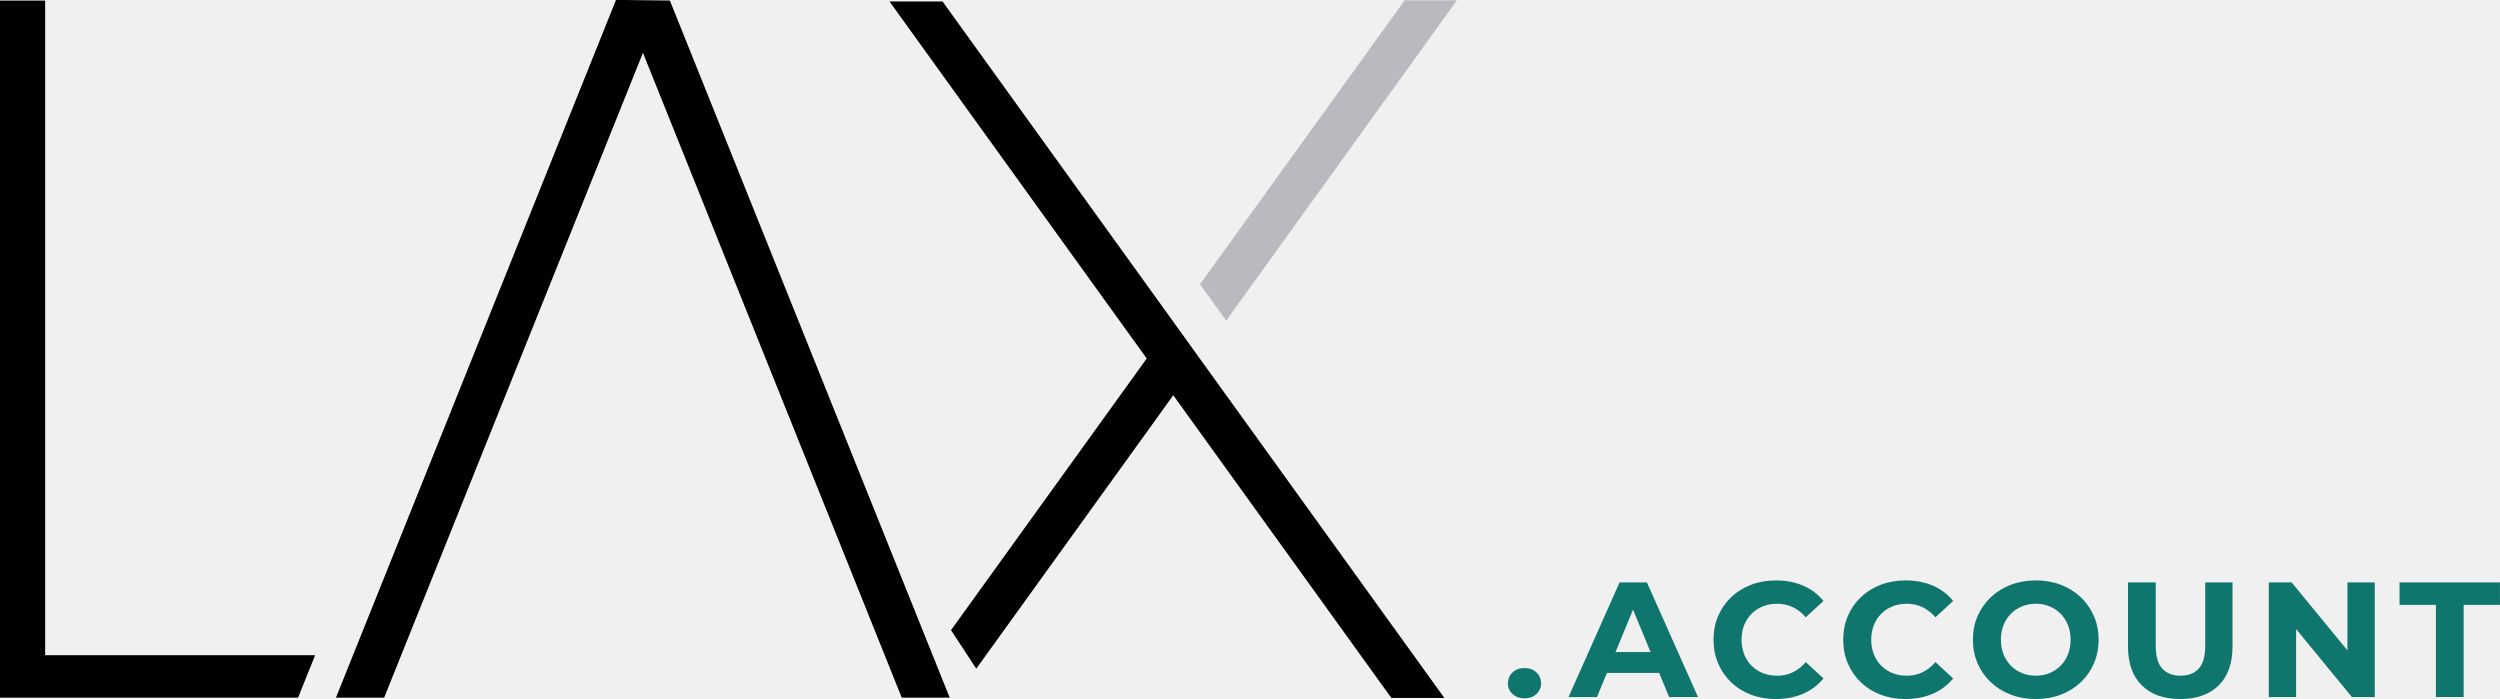
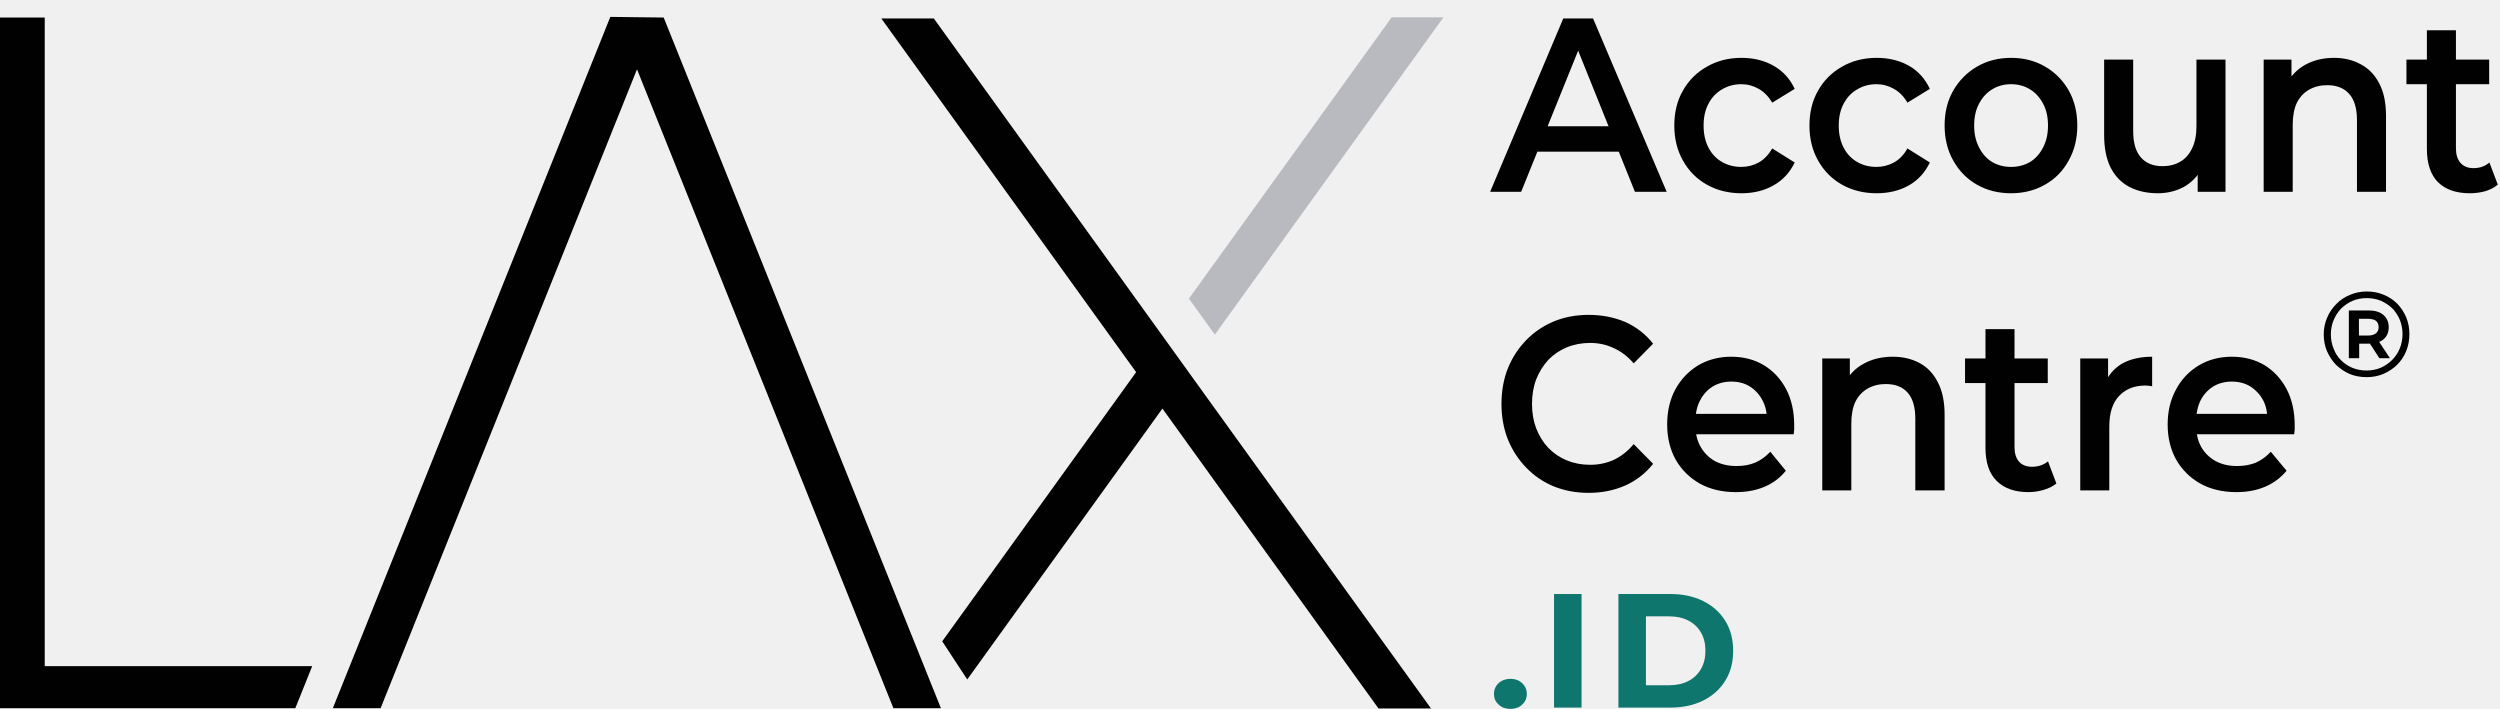
- <svg xmlns="http://www.w3.org/2000/svg" viewBox="0 6.9 1006.11 281.06" width="1006.11" height="281.06" role="img">
+ <svg xmlns="http://www.w3.org/2000/svg" viewBox="0 0 1015.5 287.96" width="1015.5" height="287.96" role="img">
  <style>.i{fill:#010101}.m{fill:#b9bac0}.d{fill:#0f766e}@media(prefers-color-scheme:dark){.i{fill:#ffffff}.d{fill:#2dd4bf}}</style>
  <g class="i">
    <path d="M18.17 270.58 L18.17 7.13 L17.08 7.13 L1.09 7.13 L0 7.13 L0 287.67 L1.09 287.67 L118.87 287.67 L119.96 287.67 L126.82 270.58 L125.73 270.58 L18.17 270.58Z" />
    <path d="M247.91 6.86L269.59 7.12L382.2 287.67L362.9 287.67L258.75 28.15L154.6 287.67L135.2 287.67Z" />
    <path d="M581.28,287.78h-21.34l-87.77-121.82-9.42,13.1-74.36,103.18L392.89,276L382.73,260.5L452.07,164.26l9.42-13.09L357.98,7.5h21.34l92.85,128.86,10.66,14.82,98.45,136.61Z" />
+     <path d="M605.3 77.9 635 7.5H647.1L677 77.9H664.1L638.6 14.5H643.5L617.9 77.9ZM619 61.6 622.3 51.3H658L661.4 61.6ZM707.4 78.5Q699.5 78.5 693.3 75Q687.1 71.5 683.6 65.2Q680.1 59 680.1 51Q680.1 42.9 683.6 36.8Q687.1 30.6 693.3 27.1Q699.5 23.5 707.4 23.5Q714.8 23.5 720.4 26.7Q726.1 29.9 729 36.1L719.9 41.7Q717.6 37.9 714.4 36.1Q711.1 34.2 707.3 34.2Q703 34.2 699.5 36.3Q696 38.3 694 42.1Q692 45.8 692 51Q692 56.2 694 60Q696 63.8 699.5 65.8Q703 67.8 707.3 67.8Q711.1 67.8 714.4 66Q717.6 64.2 719.9 60.3L729 66Q726.1 72.1 720.4 75.3Q714.8 78.5 707.4 78.5ZM762.3 78.5Q754.4 78.5 748.2 75Q742 71.5 738.5 65.2Q735 59 735 51Q735 42.9 738.5 36.8Q742 30.6 748.2 27.1Q754.4 23.5 762.3 23.5Q769.7 23.5 775.4 26.7Q781 29.9 783.9 36.1L774.8 41.7Q772.6 37.9 769.3 36.1Q766 34.2 762.2 34.2Q757.9 34.2 754.4 36.3Q750.9 38.3 748.9 42.1Q746.9 45.8 746.9 51Q746.9 56.2 748.9 60Q750.9 63.8 754.4 65.8Q757.9 67.8 762.2 67.8Q766 67.8 769.3 66Q772.6 64.2 774.8 60.3L783.9 66Q781 72.1 775.4 75.3Q769.7 78.5 762.3 78.5ZM816.9 78.5Q809.1 78.5 803 75Q796.9 71.5 793.4 65.2Q789.9 59 789.9 51Q789.9 42.9 793.4 36.8Q797 30.6 803 27.1Q809.1 23.5 816.9 23.5Q824.7 23.5 830.8 27.1Q836.8 30.6 840.3 36.7Q843.8 42.9 843.8 51Q843.8 59 840.3 65.2Q836.9 71.5 830.7 75Q824.6 78.5 816.9 78.5ZM816.9 67.8Q821.2 67.8 824.6 65.8Q827.9 63.8 829.9 59.9Q831.9 56.1 831.9 51Q831.9 45.8 829.9 42.1Q827.9 38.3 824.6 36.3Q821.2 34.2 816.9 34.2Q812.6 34.2 809.2 36.3Q805.9 38.3 803.9 42.1Q801.9 45.8 801.9 51Q801.9 56.1 803.9 59.9Q805.9 63.8 809.2 65.8Q812.6 67.8 816.9 67.8ZM876.5 78.5Q870 78.5 865.1 76Q860.2 73.5 857.4 68.2Q854.7 62.9 854.7 54.8V24.2H866.5V53.2Q866.5 60.4 869.6 63.9Q872.7 67.5 878.4 67.5Q882.5 67.5 885.6 65.7Q888.7 63.9 890.4 60.3Q892.2 56.7 892.2 51.3V24.2H904V77.9H892.7V63.4L894.7 67.8Q892.1 73 887.3 75.8Q882.4 78.5 876.5 78.5ZM919.5 77.9V24.2H930.8V38.7L928.7 34.3Q931.4 29.1 936.4 26.3Q941.5 23.5 948.1 23.5Q954.2 23.5 958.9 26.1Q963.7 28.6 966.4 33.8Q969.2 39 969.2 47.1V77.9H957.4V48.8Q957.4 41.6 954.2 38.1Q951.1 34.6 945.3 34.6Q941.2 34.6 938 36.4Q934.8 38.2 933 41.7Q931.3 45.3 931.3 50.7V77.9ZM1003.2 78.5Q994.9 78.5 990.3 74Q985.8 69.4 985.8 60.5V12.3H997.6V60.2Q997.6 64 999.4 66.1Q1001.3 68.3 1004.7 68.3Q1008.6 68.3 1011.2 66L1014.6 75Q1012.5 76.8 1009.4 77.7Q1006.4 78.5 1003.2 78.5ZM977.5 34.2V24.2H1011.1V34.2Z" />
+     <path d="M645.3 200.2Q637.7 200.2 631.2 197.6Q624.7 194.9 620 190Q615.2 185.1 612.5 178.5Q609.9 171.9 609.9 164.1Q609.9 156.2 612.5 149.6Q615.2 143 620 138.1Q624.8 133.2 631.3 130.5Q637.7 127.9 645.3 127.9Q653.4 127.9 660.2 130.8Q666.9 133.8 671.5 139.6L663.6 147.6Q660 143.4 655.5 141.4Q651.1 139.3 645.9 139.3Q640.8 139.3 636.4 141.1Q632.1 142.9 628.9 146.2Q625.8 149.6 624 154.1Q622.3 158.6 622.3 164.1Q622.3 169.5 624 174Q625.8 178.6 628.9 181.9Q632.1 185.2 636.4 187Q640.8 188.8 645.9 188.8Q651.1 188.8 655.5 186.8Q660 184.7 663.6 180.4L671.5 188.4Q666.9 194.2 660.2 197.2Q653.4 200.2 645.3 200.2ZM705.1 199.9Q696.7 199.9 690.4 196.4Q684.1 192.8 680.6 186.6Q677.2 180.4 677.2 172.4Q677.2 164.4 680.5 158.2Q683.9 152 689.8 148.4Q695.8 144.9 703.2 144.9Q710.7 144.9 716.4 148.3Q722.2 151.8 725.5 158Q728.8 164.3 728.8 172.7Q728.8 173.5 728.8 174.5Q728.7 175.6 728.6 176.4H686.6V168.1H722.4L717.7 170.7Q717.8 166.1 715.9 162.6Q714.1 159.1 710.8 157Q707.6 155 703.3 155Q699 155 695.7 157Q692.4 159.1 690.6 162.6Q688.7 166.2 688.7 171V173Q688.7 177.8 690.8 181.5Q692.9 185.2 696.6 187.3Q700.4 189.3 705.4 189.3Q709.7 189.3 713 187.9Q716.4 186.4 719.1 183.5L725.4 191.2Q722 195.5 716.8 197.7Q711.7 199.9 705.1 199.9ZM740.2 199.2V145.6H751.4V160.1L749.4 155.6Q752 150.4 757.1 147.7Q762.2 144.9 768.8 144.9Q774.9 144.9 779.6 147.4Q784.4 149.9 787.1 155.2Q789.9 160.4 789.9 168.5V199.2H778V170.1Q778 163 774.9 159.5Q771.8 156 766 156Q761.9 156 758.7 157.8Q755.5 159.6 753.7 163.1Q752 166.7 752 172.1V199.2ZM823.9 199.9Q815.6 199.9 811 195.3Q806.5 190.8 806.5 181.9V133.7H818.3V181.6Q818.3 185.4 820.1 187.5Q822 189.6 825.4 189.6Q829.2 189.6 831.9 187.4L835.3 196.4Q833.2 198.1 830.1 199Q827.1 199.9 823.9 199.9ZM798.2 155.6V145.6H831.8V155.6ZM845 199.2V145.6H856.3V160.3L854.9 156Q857.1 150.6 862 147.7Q867 144.9 874.2 144.9V156.9Q873.4 156.8 872.8 156.7Q872.1 156.6 871.5 156.6Q864.8 156.6 860.8 160.8Q856.8 165 856.8 173.2V199.2ZM908.4 199.9Q900 199.9 893.7 196.4Q887.4 192.8 883.9 186.6Q880.5 180.4 880.5 172.4Q880.5 164.4 883.9 158.2Q887.2 152 893.2 148.4Q899.1 144.9 906.6 144.9Q914 144.9 919.8 148.3Q925.5 151.8 928.8 158Q932.1 164.3 932.1 172.7Q932.1 173.5 932.1 174.5Q932 175.6 931.9 176.4H889.9V168.1H925.7L921 170.7Q921.1 166.1 919.3 162.6Q917.4 159.1 914.1 157Q910.9 155 906.6 155Q902.3 155 899 157Q895.7 159.1 893.9 162.6Q892.1 166.2 892.1 171V173Q892.1 177.8 894.1 181.5Q896.2 185.2 900 187.3Q903.7 189.3 908.7 189.3Q913 189.3 916.4 187.9Q919.7 186.4 922.4 183.5L928.8 191.2Q925.3 195.5 920.1 197.7Q915 199.9 908.4 199.9ZM961.3 153.2Q957.6 153.2 954.4 151.9Q951.3 150.5 948.9 148.2Q946.6 145.8 945.2 142.6Q943.9 139.5 943.9 135.8Q943.9 132.2 945.3 129Q946.6 125.9 949 123.5Q951.3 121.1 954.5 119.8Q957.7 118.4 961.4 118.4Q965.1 118.4 968.2 119.7Q971.4 121 973.8 123.4Q976.1 125.8 977.4 128.9Q978.7 132 978.7 135.7Q978.7 139.4 977.4 142.6Q976.1 145.8 973.7 148.2Q971.3 150.5 968.1 151.9Q965 153.2 961.3 153.2ZM966.5 145.5 961.7 138.1H965.9L970.8 145.5ZM961.3 150.5Q964.4 150.5 967 149.4Q969.7 148.2 971.7 146.2Q973.7 144.2 974.8 141.5Q975.9 138.8 975.9 135.7Q975.9 132.6 974.8 129.9Q973.7 127.3 971.8 125.3Q969.8 123.4 967.2 122.2Q964.5 121.1 961.4 121.1Q958.2 121.1 955.6 122.2Q952.9 123.4 950.9 125.4Q949 127.4 947.9 130.1Q946.8 132.7 946.8 135.8Q946.8 138.9 947.9 141.6Q948.9 144.3 950.9 146.3Q952.9 148.3 955.5 149.4Q958.2 150.5 961.3 150.5ZM954.1 145.5V126.1H962.1Q966 126.1 968.1 127.9Q970.3 129.8 970.3 132.9Q970.3 136.1 968.1 137.9Q966 139.6 962.1 139.6H958.3V145.5ZM958.2 136.3H961.9Q963.9 136.3 965.1 135.4Q966.2 134.5 966.2 132.9Q966.2 131.2 965.1 130.3Q963.9 129.5 961.9 129.5H958.2Z" />
  </g>
  <g class="m">
    <path d="M493.47 135.92 L586.33 7.04 L565.29 7.04 L482.94 121.29 L485.89 125.39 L493.47 135.92Z" />
  </g>
  <g class="d">
    <path transform="translate(-18 0)" d="M636.32,277.51c-1.26-1.18-2.84-1.77-4.76-1.77s-3.59.59-4.83,1.77c-1.25,1.18-1.88,2.64-1.88,4.4s.62,3.15,1.88,4.3c.87.81,1.9,1.34,3.13,1.57.53.12,1.1.17,1.7.17s1.14-.06,1.66-.17c1.2-.23,2.24-.76,3.1-1.57,1.24-1.15,1.88-2.6,1.88-4.3s-.63-3.22-1.88-4.4Z" />
-     <path transform="translate(631.9289 287.42) scale(0.0659)" d="M-10.3 0 301.2 -700H468.3L780.3 0H603.9L350.1 -614.7H417L163.3 0ZM148.8 -147.1 193 -274.6H549.9L594.6 -147.1Z" />
-     <path transform="translate(687.0829 287.42) scale(0.0659)" d="M418.5 12.2Q336.6 12.2 267 -14.3Q197.4 -40.8 146.3 -89.5Q95.2 -138.3 66.7 -204.5Q38.3 -270.6 38.3 -350Q38.3 -429.4 66.7 -495.5Q95.2 -561.7 146.6 -610.5Q198 -659.2 267.6 -685.7Q337.2 -712.2 419 -712.2Q511.1 -712.2 585.4 -680.3Q659.8 -648.4 709.6 -586.9L601.4 -487.1Q566.1 -527.8 522.6 -548.7Q479.1 -569.7 427.2 -569.7Q379.3 -569.7 339.5 -553.9Q299.7 -538 270.6 -508.8Q241.4 -479.5 225.3 -439.1Q209.3 -398.7 209.3 -350Q209.3 -301.3 225.3 -260.9Q241.4 -220.5 270.6 -191.2Q299.7 -162 339.5 -146.1Q379.3 -130.3 427.2 -130.3Q479.1 -130.3 522.6 -151.3Q566.1 -172.2 601.4 -213.4L709.6 -113.6Q659.8 -52.6 585.4 -20.2Q511.1 12.2 418.5 12.2Z" />
-     <path transform="translate(739.2708 287.42) scale(0.0659)" d="M418.5 12.2Q336.6 12.2 267 -14.3Q197.4 -40.8 146.3 -89.5Q95.2 -138.3 66.7 -204.5Q38.3 -270.6 38.3 -350Q38.3 -429.4 66.7 -495.5Q95.2 -561.7 146.6 -610.5Q198 -659.2 267.6 -685.7Q337.2 -712.2 419 -712.2Q511.1 -712.2 585.4 -680.3Q659.8 -648.4 709.6 -586.9L601.4 -487.1Q566.1 -527.8 522.6 -548.7Q479.1 -569.7 427.2 -569.7Q379.3 -569.7 339.5 -553.9Q299.7 -538 270.6 -508.8Q241.4 -479.5 225.3 -439.1Q209.3 -398.7 209.3 -350Q209.3 -301.3 225.3 -260.9Q241.4 -220.5 270.6 -191.2Q299.7 -162 339.5 -146.1Q379.3 -130.3 427.2 -130.3Q479.1 -130.3 522.6 -151.3Q566.1 -172.2 601.4 -213.4L709.6 -113.6Q659.8 -52.6 585.4 -20.2Q511.1 12.2 418.5 12.2Z" />
-     <path transform="translate(791.4586 287.42) scale(0.0659)" d="M422.7 12.2Q339.8 12.2 269.3 -14.8Q198.9 -41.8 147.3 -90.8Q95.6 -139.7 66.9 -205.8Q38.3 -271.8 38.3 -350.2Q38.3 -428.6 66.9 -494.4Q95.6 -560.1 147.3 -609.2Q199 -658.3 269.3 -685.3Q339.5 -712.2 422.4 -712.2Q505.6 -712.2 575.5 -685.4Q645.4 -658.5 697 -609.6Q748.6 -560.6 777.2 -494.7Q805.9 -428.8 805.9 -350.2Q805.9 -271.5 777.2 -205.3Q748.6 -139.2 697 -90.3Q645.4 -41.5 575.5 -14.6Q505.6 12.2 422.7 12.2ZM422.3 -130.3Q467.9 -130.3 506.5 -146.2Q545.1 -162.1 573.9 -191.3Q602.8 -220.6 618.8 -260.9Q634.9 -301.2 634.9 -350.2Q634.9 -399.2 618.9 -439.3Q602.9 -479.3 574 -508.6Q545.2 -537.8 506.6 -553.8Q467.9 -569.7 422.4 -569.7Q376.8 -569.7 338.1 -553.7Q299.3 -537.8 270.3 -508.5Q241.4 -479.2 225.3 -439.1Q209.3 -399 209.3 -350.2Q209.3 -301.4 225.3 -261.1Q241.4 -220.8 270.2 -191.4Q299.1 -162 338 -146.1Q376.8 -130.3 422.3 -130.3Z" />
-     <path transform="translate(851.4903 287.42) scale(0.0659)" d="M393.6 12.2Q243.5 12.2 159 -71Q74.4 -154.2 74.4 -309V-700H244V-314.4Q244 -216.9 283.9 -173.6Q323.8 -130.3 395.1 -130.3Q466.9 -130.3 506.5 -173.6Q546.2 -216.9 546.2 -314.4V-700H712.8V-309Q712.8 -154.2 628.3 -71Q543.7 12.2 393.6 12.2Z" />
-     <path transform="translate(907.7648 287.42) scale(0.0659)" d="M80.4 0V-700H219.9L627.7 -203.2H560.6V-700H727.4V0H587.9L180.1 -496.8H247.2V0Z" />
-     <path transform="translate(965.4236 287.42) scale(0.0659)" d="M225.9 0V-562.8H4V-700H617.3V-562.8H395.4V0Z" />
+     <path transform="translate(625.9505 287.42) scale(0.0659)" d="M80.4 0V-700H250V0Z" />
+     <path transform="translate(652.1022 287.42) scale(0.0659)" d="M80.4 0V-700H400.9Q515.7 -700 602.8 -656.7Q689.9 -613.4 738.8 -535.1Q787.7 -456.8 787.7 -350Q787.7 -243.6 738.8 -165.1Q689.9 -86.6 602.8 -43.3Q515.7 0 400.9 0ZM250 -137.7H393.1Q461.1 -137.7 511.1 -163.5Q561.1 -189.3 588.9 -237.2Q616.7 -285 616.7 -350Q616.7 -416 588.9 -463.3Q561.1 -510.7 511.1 -536.5Q461.1 -562.3 393.1 -562.3H250Z" />
  </g>
</svg>
